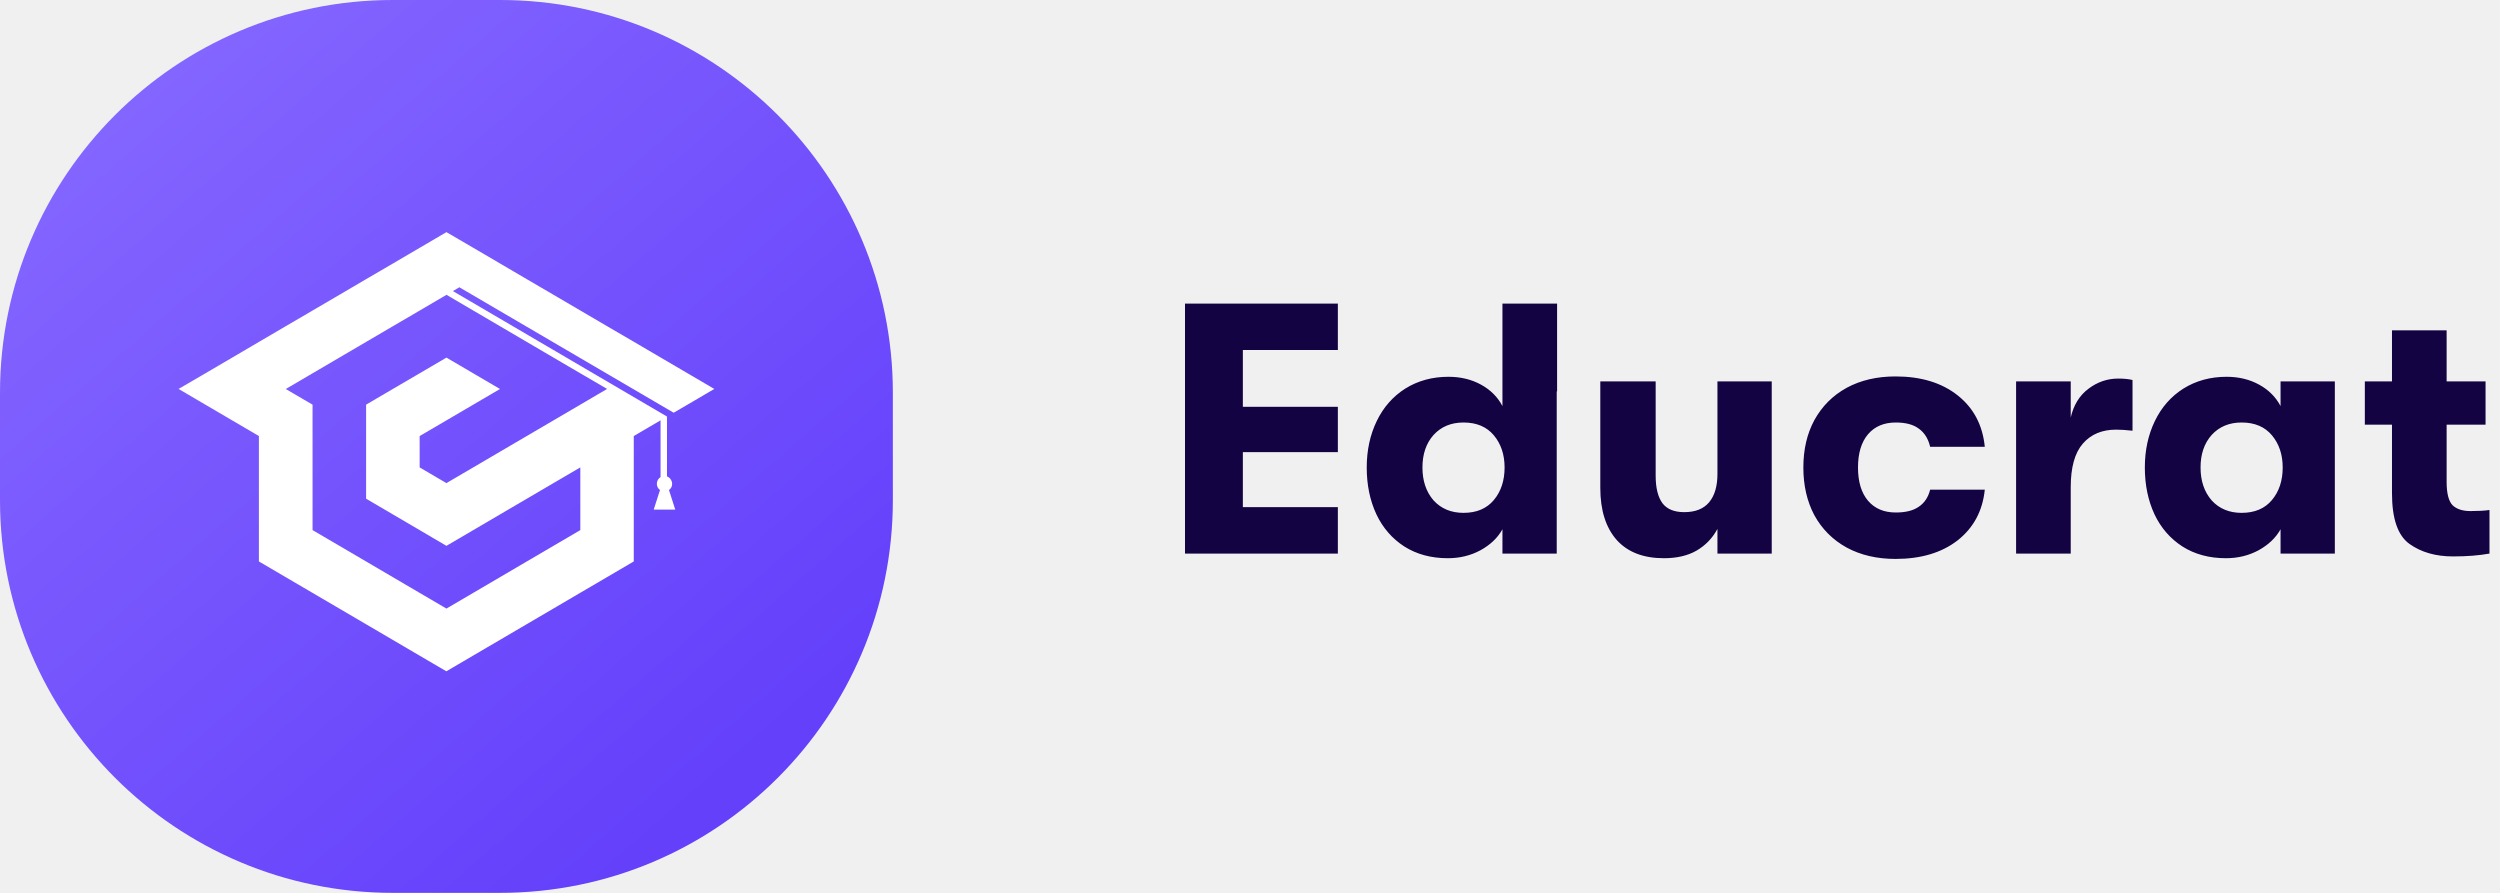
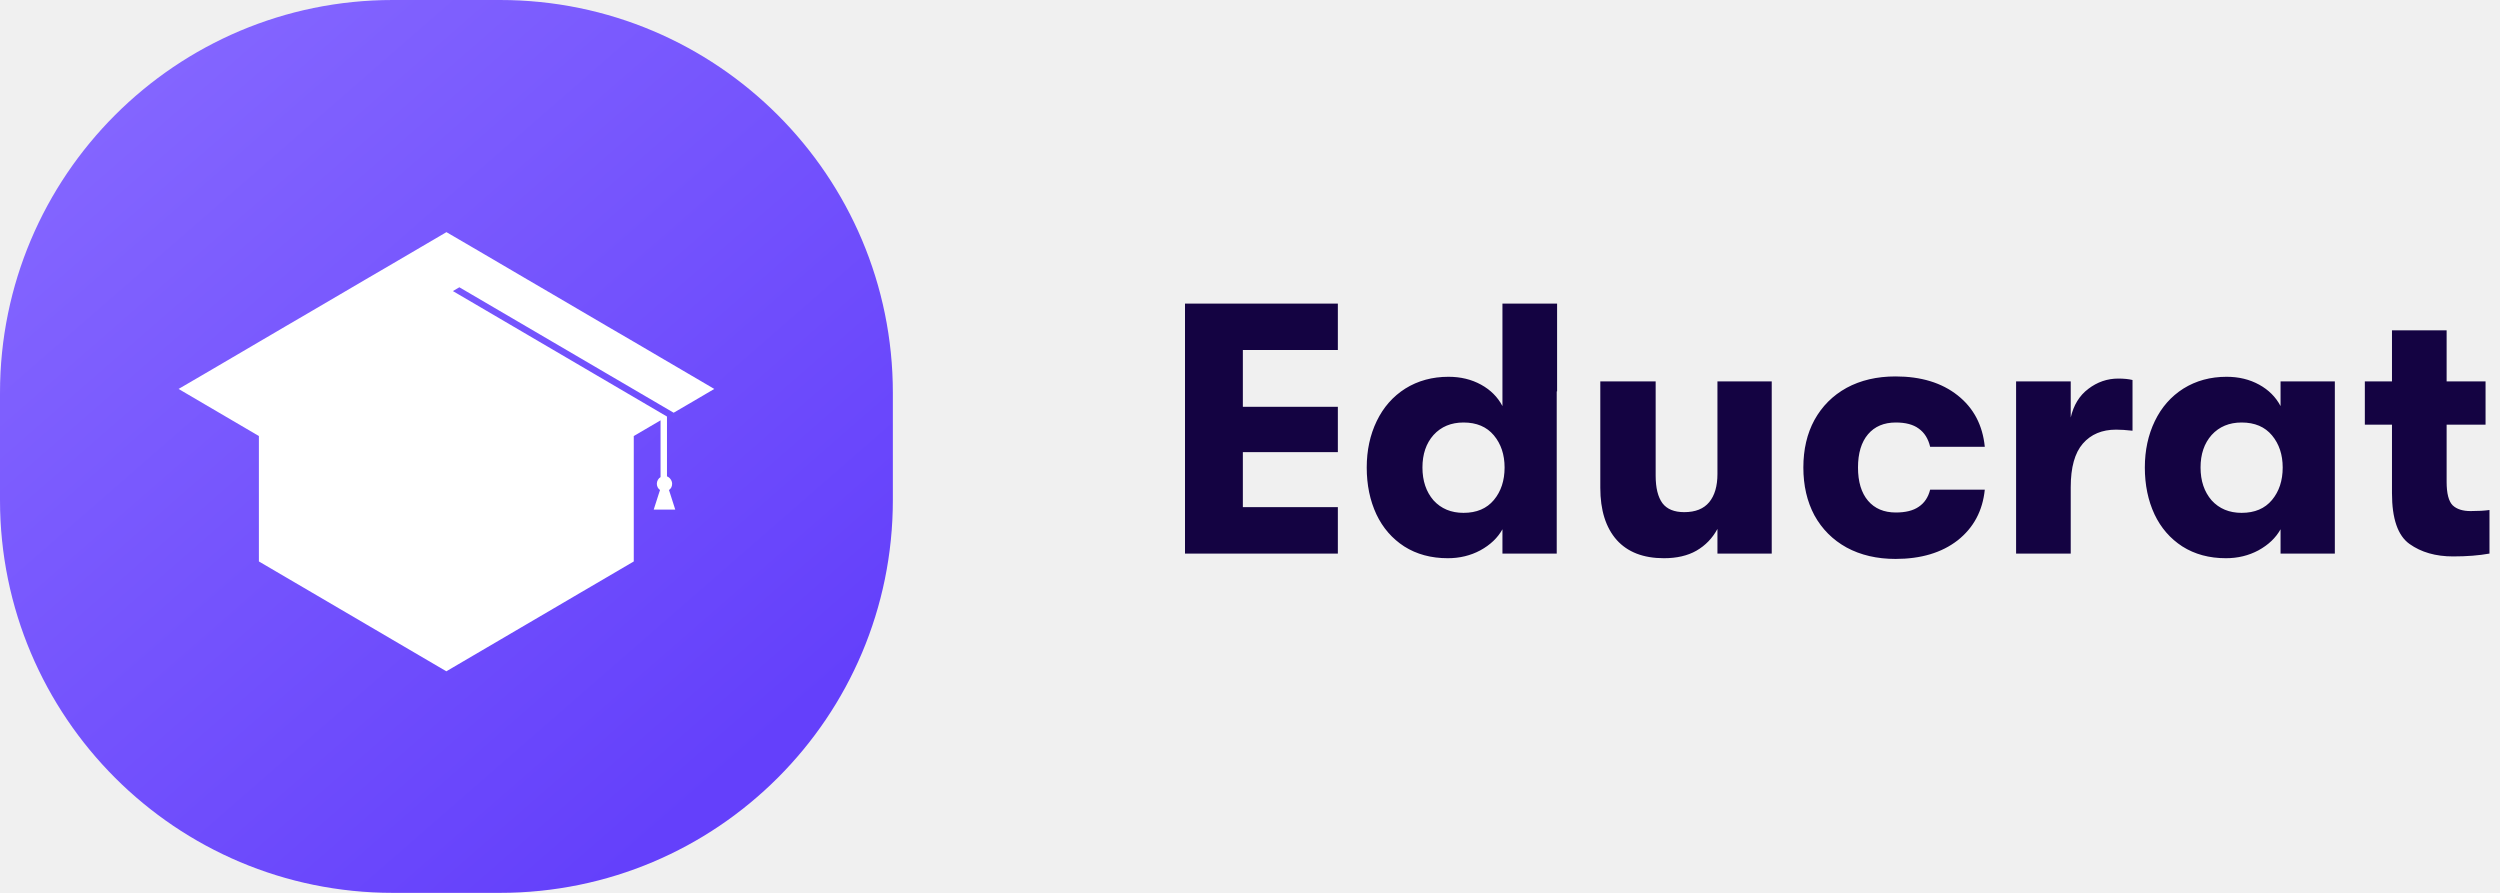
<svg xmlns="http://www.w3.org/2000/svg" width="140" height="50" viewBox="0 0 140 50" fill="none">
  <path d="M66.36 17H74.92V19.6H69.6V22.78H74.92V25.32H69.6V28.4H74.92V31H66.36V17ZM87.197 21.92H87.177V31H84.137V29.64C83.87 30.12 83.457 30.513 82.897 30.82C82.35 31.113 81.743 31.26 81.077 31.26C80.143 31.26 79.33 31.04 78.637 30.6C77.957 30.16 77.437 29.56 77.077 28.8C76.717 28.027 76.537 27.153 76.537 26.18C76.537 25.22 76.723 24.353 77.097 23.58C77.47 22.807 78.003 22.2 78.697 21.76C79.403 21.32 80.21 21.1 81.117 21.1C81.797 21.1 82.403 21.247 82.937 21.54C83.47 21.833 83.87 22.233 84.137 22.74V17H87.197V21.92ZM81.957 28.72C82.69 28.72 83.257 28.48 83.657 28C84.057 27.52 84.257 26.913 84.257 26.18C84.257 25.46 84.057 24.86 83.657 24.38C83.257 23.9 82.69 23.66 81.957 23.66C81.263 23.66 80.703 23.893 80.277 24.36C79.863 24.827 79.657 25.433 79.657 26.18C79.657 26.927 79.863 27.54 80.277 28.02C80.703 28.487 81.263 28.72 81.957 28.72ZM93.177 31.26C92.03 31.26 91.15 30.92 90.537 30.24C89.924 29.547 89.617 28.573 89.617 27.32V21.36H92.717V26.64C92.717 27.32 92.844 27.833 93.097 28.18C93.35 28.513 93.757 28.68 94.317 28.68C94.944 28.68 95.41 28.493 95.717 28.12C96.024 27.747 96.177 27.22 96.177 26.54V21.36H99.217V31H96.177V29.62C95.897 30.14 95.504 30.547 94.997 30.84C94.504 31.12 93.897 31.26 93.177 31.26ZM106.148 31.3C105.108 31.3 104.195 31.087 103.408 30.66C102.635 30.233 102.035 29.633 101.608 28.86C101.195 28.087 100.988 27.193 100.988 26.18C100.988 25.167 101.195 24.28 101.608 23.52C102.035 22.747 102.635 22.147 103.408 21.72C104.195 21.293 105.108 21.08 106.148 21.08C107.575 21.08 108.735 21.433 109.628 22.14C110.522 22.847 111.028 23.807 111.148 25.02H108.088C107.982 24.567 107.768 24.227 107.448 24C107.142 23.773 106.715 23.66 106.168 23.66C105.502 23.66 104.982 23.88 104.608 24.32C104.235 24.76 104.048 25.38 104.048 26.18C104.048 26.98 104.235 27.6 104.608 28.04C104.982 28.48 105.502 28.7 106.168 28.7C106.715 28.7 107.142 28.593 107.448 28.38C107.768 28.167 107.982 27.847 108.088 27.42H111.148C111.028 28.607 110.522 29.553 109.628 30.26C108.735 30.953 107.575 31.3 106.148 31.3ZM112.901 21.36H115.961V23.38C116.121 22.687 116.447 22.153 116.941 21.78C117.447 21.393 118.007 21.2 118.621 21.2C118.941 21.2 119.207 21.227 119.421 21.28V24.12C119.061 24.08 118.754 24.06 118.501 24.06C117.714 24.06 117.094 24.32 116.641 24.84C116.187 25.36 115.961 26.173 115.961 27.28V31H112.901V21.36ZM124.651 31.26C123.717 31.26 122.904 31.04 122.211 30.6C121.531 30.16 121.011 29.56 120.651 28.8C120.291 28.027 120.111 27.153 120.111 26.18C120.111 25.22 120.297 24.353 120.671 23.58C121.044 22.807 121.577 22.2 122.271 21.76C122.977 21.32 123.784 21.1 124.691 21.1C125.371 21.1 125.977 21.247 126.511 21.54C127.044 21.833 127.444 22.233 127.711 22.74V21.36H130.751V31H127.711V29.64C127.444 30.12 127.031 30.513 126.471 30.82C125.924 31.113 125.317 31.26 124.651 31.26ZM125.531 28.72C126.264 28.72 126.831 28.48 127.231 28C127.631 27.52 127.831 26.913 127.831 26.18C127.831 25.46 127.631 24.86 127.231 24.38C126.831 23.9 126.264 23.66 125.531 23.66C124.837 23.66 124.277 23.893 123.851 24.36C123.437 24.827 123.231 25.433 123.231 26.18C123.231 26.927 123.437 27.54 123.851 28.02C124.277 28.487 124.837 28.72 125.531 28.72ZM138.351 28.62C138.778 28.62 139.131 28.6 139.411 28.56V31C138.825 31.107 138.145 31.16 137.371 31.16C136.398 31.16 135.585 30.927 134.931 30.46C134.278 29.993 133.951 29.047 133.951 27.62V23.78H132.431V21.36H133.951V18.5H137.011V21.36H139.191V23.78H137.011V26.98C137.011 27.633 137.125 28.073 137.351 28.3C137.578 28.513 137.911 28.62 138.351 28.62Z" fill="#140342" />
  <rect width="50" height="50" rx="22" fill="url(#paint0_linear_144_6785)" />
-   <path fill-rule="evenodd" clip-rule="evenodd" d="M12.999 23.539L14.498 24.418V26.173V27.93V29.686V31.441L15.998 32.32L17.497 33.198L18.997 34.077L20.497 34.956L21.996 35.835L23.495 36.714L24.995 37.593L26.494 36.714L27.994 35.835L29.493 34.956L30.993 34.077L32.492 33.198L33.992 32.32L35.491 31.441V29.686V27.93V26.173V24.418L36.991 23.539V26.717C36.867 26.793 36.783 26.938 36.783 27.09C36.783 27.241 36.854 27.363 36.961 27.442L36.91 27.596L36.608 28.538H37.211H37.814L37.513 27.596L37.462 27.442C37.571 27.363 37.639 27.257 37.639 27.09C37.639 26.922 37.518 26.738 37.351 26.677V23.326L25.362 16.3L25.724 16.087L37.725 23.113L38.501 22.66L40 21.781L38.501 20.902L37.001 20.023L35.502 19.144L33.999 18.268L32.5 17.389L31 16.51L29.501 15.634L28.002 14.755L26.502 13.876L25 13L23.5 13.879L22.001 14.758L20.499 15.634L19 16.513L17.5 17.392L16 18.268L14.501 19.147L13.002 20.026L11.502 20.905L10 21.781L11.499 22.66L12.999 23.539ZM23.5 20.905L25 20.026L26.5 20.905L27.999 21.784L26.5 22.662L25 23.541L23.5 24.418V26.175L25 27.054L26.5 26.175L27.999 25.296L29.498 24.418L30.998 23.539L32.498 22.66L33.528 22.055L33.997 21.781L32.723 21.036L32.498 20.905L30.998 20.026L29.498 19.147L28.002 18.268L26.502 17.389L25.003 16.51L23.5 17.392L22.001 18.268L20.502 19.147L19.002 20.026L17.503 20.905L16.003 21.784L17.503 22.662V24.418V26.173V27.93V28.832V29.686L19.002 30.564L20.502 31.443L22.001 32.322L23.5 33.201L25 34.08L26.5 33.201L27.999 32.322L29.498 31.443L30.998 30.564L32.498 29.686V27.93V26.173L30.998 27.052L29.498 27.93L27.999 28.809L26.5 29.688L25 30.567L23.5 29.686L22.001 28.807L20.502 27.928V22.66L22.001 21.781L23.5 20.905Z" fill="white" />
+   <path fillRule="evenodd" clipRule="evenodd" d="M12.999 23.539L14.498 24.418V26.173V27.93V29.686V31.441L15.998 32.32L17.497 33.198L18.997 34.077L20.497 34.956L21.996 35.835L23.495 36.714L24.995 37.593L26.494 36.714L27.994 35.835L29.493 34.956L30.993 34.077L32.492 33.198L33.992 32.32L35.491 31.441V29.686V27.93V26.173V24.418L36.991 23.539V26.717C36.867 26.793 36.783 26.938 36.783 27.09C36.783 27.241 36.854 27.363 36.961 27.442L36.91 27.596L36.608 28.538H37.211H37.814L37.513 27.596L37.462 27.442C37.571 27.363 37.639 27.257 37.639 27.09C37.639 26.922 37.518 26.738 37.351 26.677V23.326L25.362 16.3L25.724 16.087L37.725 23.113L38.501 22.66L40 21.781L38.501 20.902L37.001 20.023L35.502 19.144L33.999 18.268L32.5 17.389L31 16.51L29.501 15.634L28.002 14.755L26.502 13.876L25 13L23.5 13.879L22.001 14.758L20.499 15.634L19 16.513L17.5 17.392L16 18.268L14.501 19.147L13.002 20.026L11.502 20.905L10 21.781L11.499 22.66L12.999 23.539ZM23.5 20.905L25 20.026L26.5 20.905L27.999 21.784L26.5 22.662L25 23.541L23.5 24.418V26.175L25 27.054L26.5 26.175L27.999 25.296L29.498 24.418L30.998 23.539L32.498 22.66L33.528 22.055L33.997 21.781L32.723 21.036L32.498 20.905L30.998 20.026L29.498 19.147L28.002 18.268L26.502 17.389L25.003 16.51L23.5 17.392L22.001 18.268L20.502 19.147L19.002 20.026L17.503 20.905L16.003 21.784L17.503 22.662V24.418V26.173V27.93V28.832V29.686L19.002 30.564L20.502 31.443L22.001 32.322L23.5 33.201L25 34.08L26.5 33.201L27.999 32.322L29.498 31.443L30.998 30.564L32.498 29.686V27.93V26.173L30.998 27.052L29.498 27.93L27.999 28.809L26.5 29.688L25 30.567L23.5 29.686L22.001 28.807L20.502 27.928V22.66L22.001 21.781L23.5 20.905Z" fill="white" />
  <defs>
    <linearGradient id="paint0_linear_144_6785" x1="39" y1="45" x2="5" y2="6" gradientUnits="userSpaceOnUse">
      <stop stop-color="#6440FB" />
      <stop offset="1" stop-color="#8466FF" />
    </linearGradient>
  </defs>
</svg>
